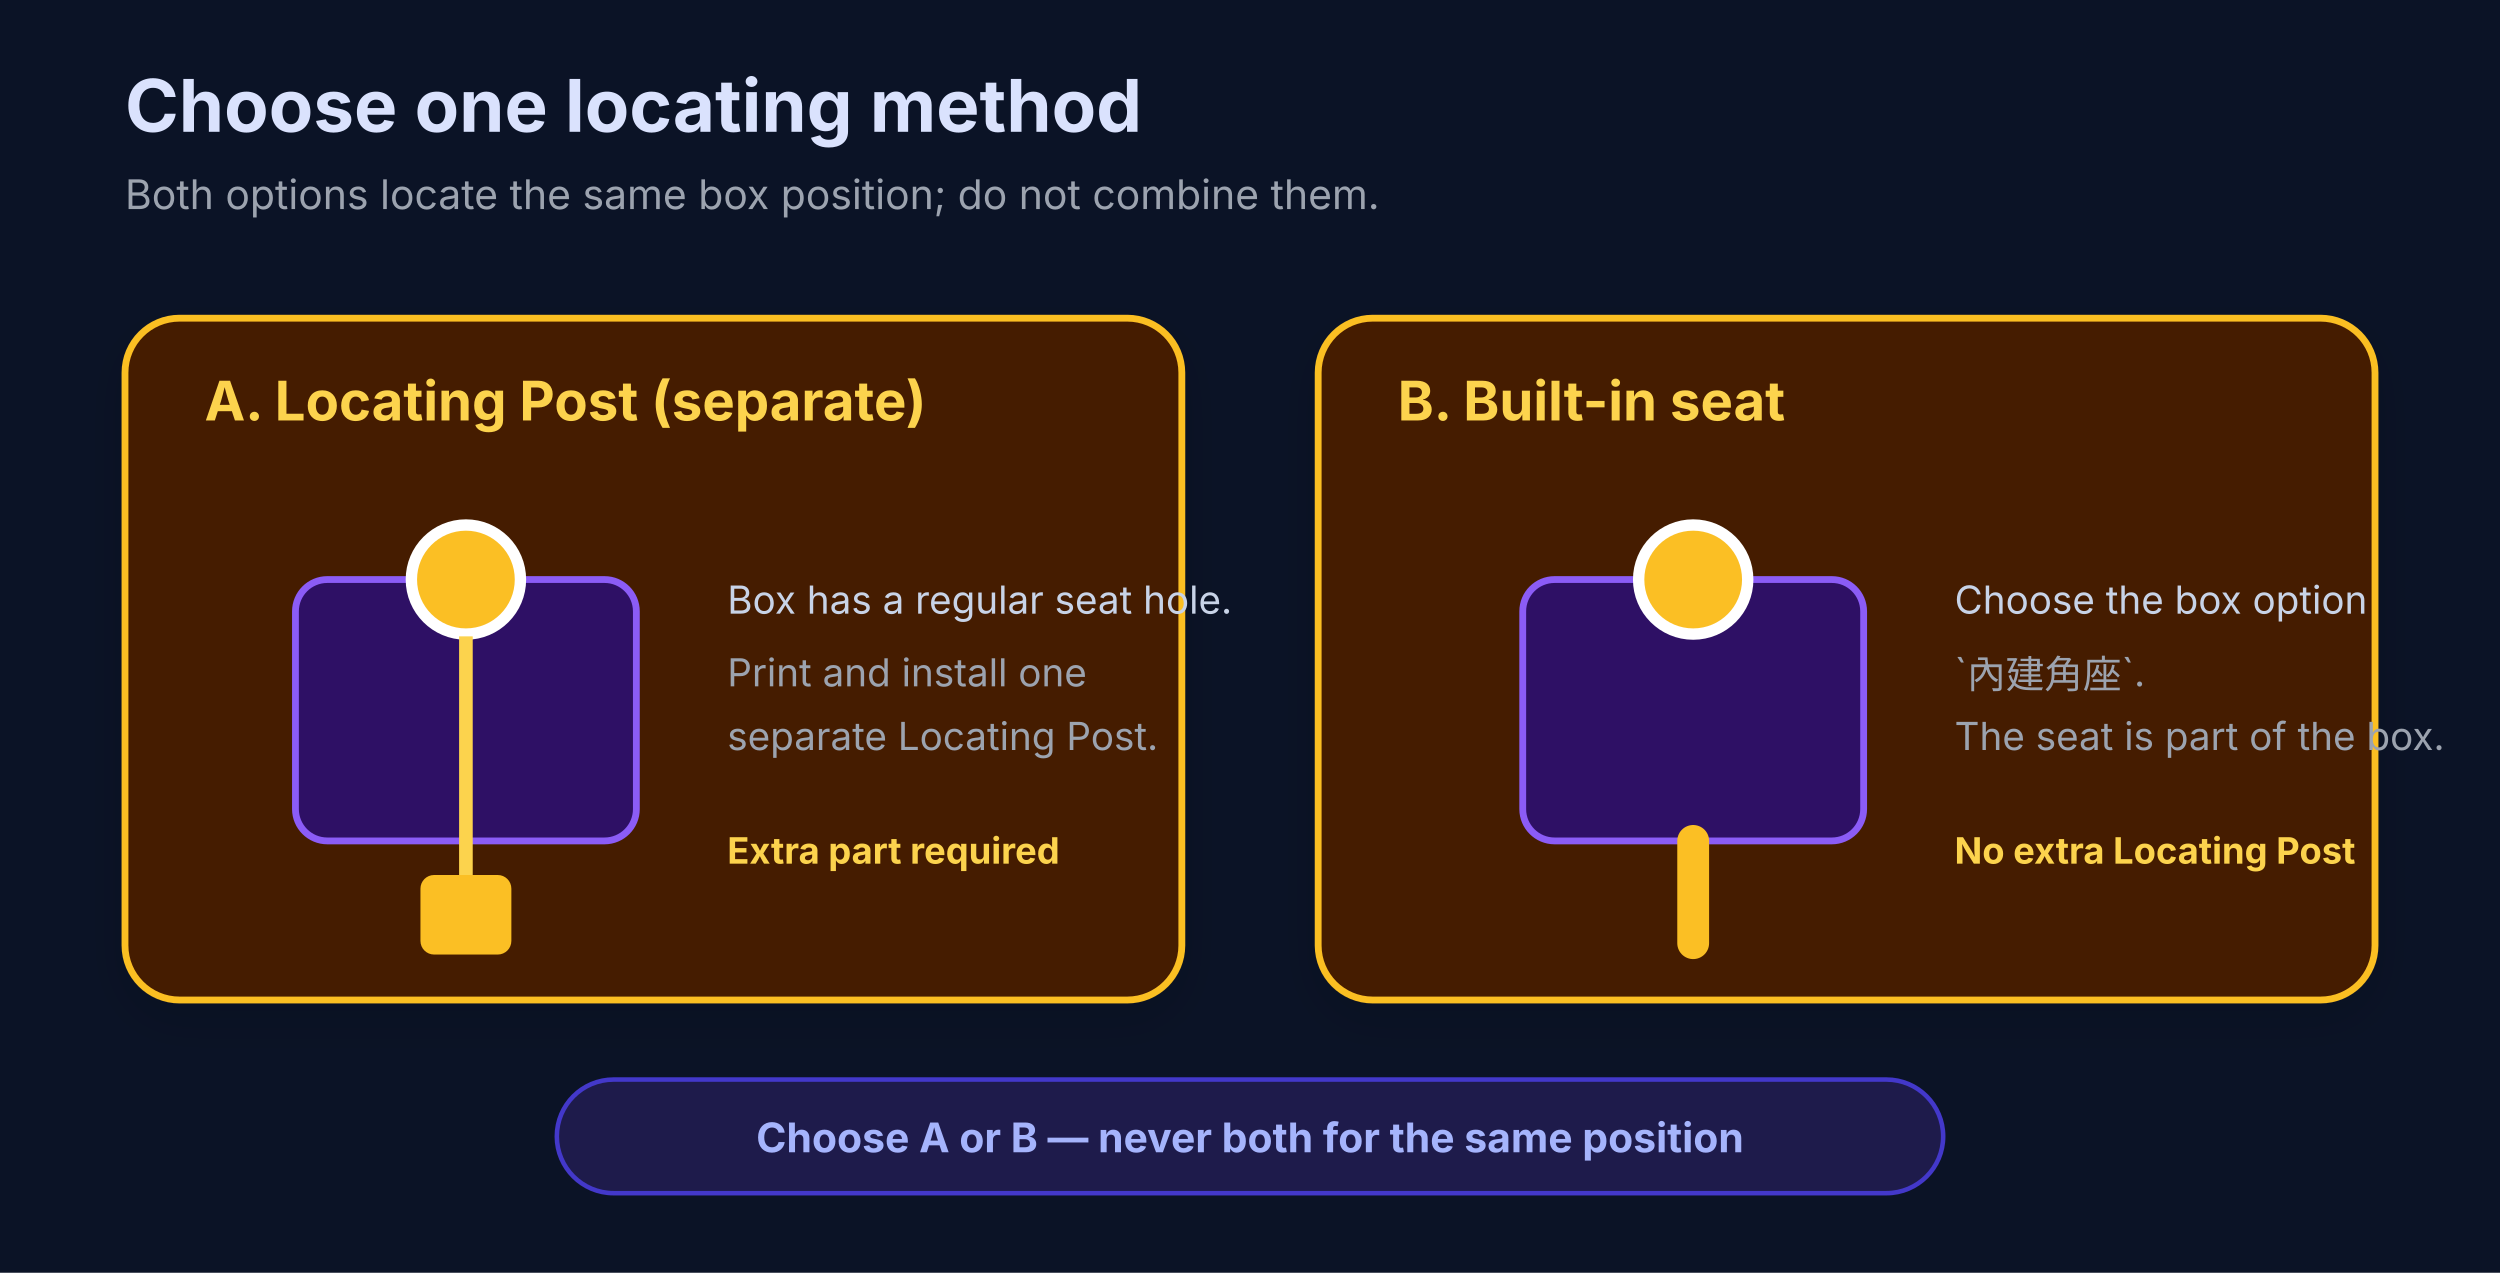
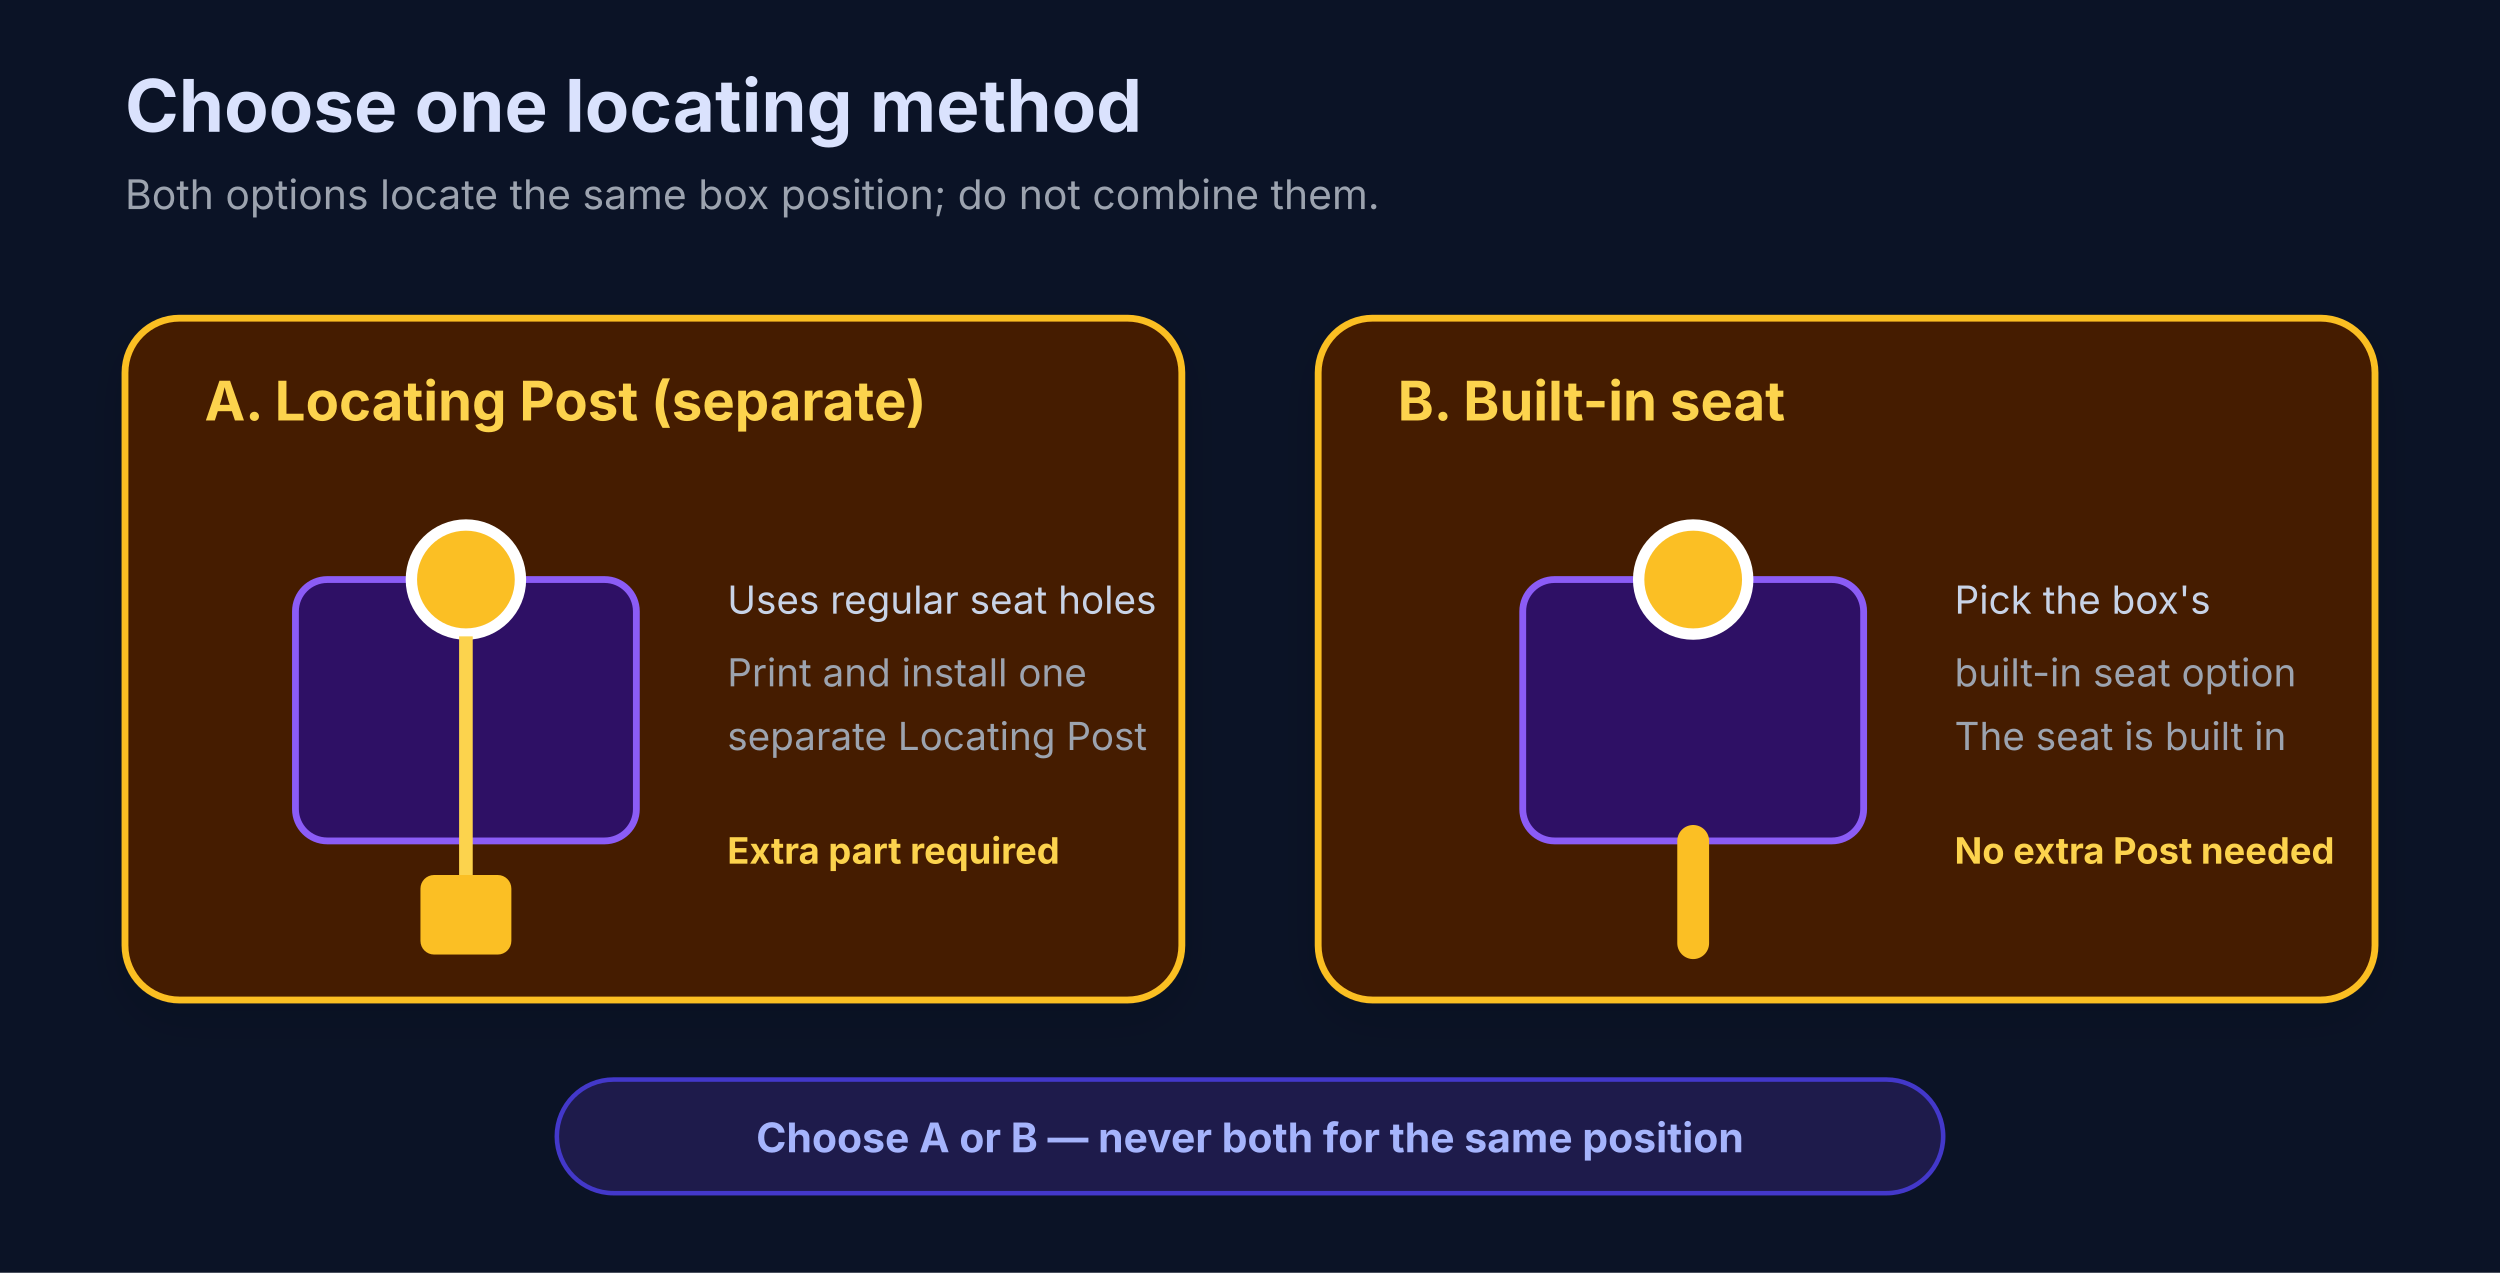
<svg xmlns="http://www.w3.org/2000/svg" width="1100" height="560" viewBox="0 0 1100 560" role="img" aria-labelledby="title desc">
  <defs>
    <filter id="shadow" x="-20%" y="-20%" width="140%" height="150%">
      <feDropShadow dx="0" dy="8" stdDeviation="10" flood-color="#000000" flood-opacity="0.12" />
    </filter>
  </defs>
  <rect width="1100" height="560" fill="#0b1326" />
  <text x="55" y="58" fill="#dae2fd" font-family="Inter, sans-serif" font-size="32" font-weight="750">Choose one locating method</text>
  <text x="55" y="92" fill="#9ca3af" font-family="Inter, sans-serif" font-size="18">Both options locate the same box position; do not combine them.</text>
  <g filter="url(#shadow)">
    <rect x="55" y="140" width="465" height="300" rx="24" fill="#451a03" stroke="#fbbf24" stroke-width="3" />
    <rect x="580" y="140" width="465" height="300" rx="24" fill="#451a03" stroke="#fbbf24" stroke-width="3" />
  </g>
  <text x="90" y="185" fill="#fcd34d" font-family="Inter, sans-serif" font-size="24" font-weight="700">A. Locating Post (separate)</text>
  <rect x="130" y="255" width="150" height="115" rx="14" fill="#2e1065" stroke="#8b5cf6" stroke-width="3" />
  <circle cx="205" cy="255" r="24" fill="#fbbf24" stroke="white" stroke-width="5" />
  <rect x="185" y="385" width="40" height="35" rx="6" fill="#fbbf24" />
  <path d="M 205 280 V 385" stroke="#fcd34d" stroke-width="6" />
-   <text x="320" y="270" fill="#c8d3e7" font-family="Inter, sans-serif" font-size="17">Box has a regular seat hole.</text>
+   <text x="320" y="270" fill="#c8d3e7" font-family="Inter, sans-serif" font-size="17">Uses regular seat holes</text>
  <text x="320" y="302" fill="#9ca3af" font-family="Inter, sans-serif" font-size="17">Print and install one</text>
-   <text x="320" y="330" fill="#9ca3af" font-family="Inter, sans-serif" font-size="17">separate Locating Post.</text>
+   <text x="320" y="330" fill="#9ca3af" font-family="Inter, sans-serif" font-size="17">separate Locating Post</text>
  <text x="320" y="380" fill="#fcd34d" font-family="Inter, sans-serif" font-size="16" font-weight="700">Extra part required</text>
  <text x="615" y="185" fill="#fcd34d" font-family="Inter, sans-serif" font-size="24" font-weight="700">B. Built-in seat</text>
  <rect x="670" y="255" width="150" height="115" rx="14" fill="#2e1065" stroke="#8b5cf6" stroke-width="3" />
  <path d="M 745 370 V 415" stroke="#fbbf24" stroke-width="14" stroke-linecap="round" />
  <circle cx="745" cy="255" r="24" fill="#fbbf24" stroke="white" stroke-width="5" />
-   <text x="860" y="270" fill="#c8d3e7" font-family="Inter, sans-serif" font-size="17">Choose the box option</text>
-   <text x="860" y="302" fill="#9ca3af" font-family="Inter, sans-serif" font-size="17">`內建角座`.</text>
-   <text x="860" y="330" fill="#9ca3af" font-family="Inter, sans-serif" font-size="17">The seat is part of the box.</text>
-   <text x="860" y="380" fill="#fcd34d" font-family="Inter, sans-serif" font-size="16" font-weight="700">No extra Locating Post</text>
+   <text x="860" y="270" fill="#c8d3e7" font-family="Inter, sans-serif" font-size="17">Pick the box's</text>
+   <text x="860" y="302" fill="#9ca3af" font-family="Inter, sans-serif" font-size="17">built-in seat option</text>
+   <text x="860" y="330" fill="#9ca3af" font-family="Inter, sans-serif" font-size="17">The seat is built in</text>
+   <text x="860" y="380" fill="#fcd34d" font-family="Inter, sans-serif" font-size="16" font-weight="700">No extra Post needed</text>
  <rect x="245" y="475" width="610" height="50" rx="25" fill="#1e1b4b" stroke="#4338ca" stroke-width="2" />
  <text x="550" y="507" text-anchor="middle" fill="#a5b4fc" font-family="Inter, sans-serif" font-size="18" font-weight="700">Choose A or B — never both for the same position</text>
</svg>
